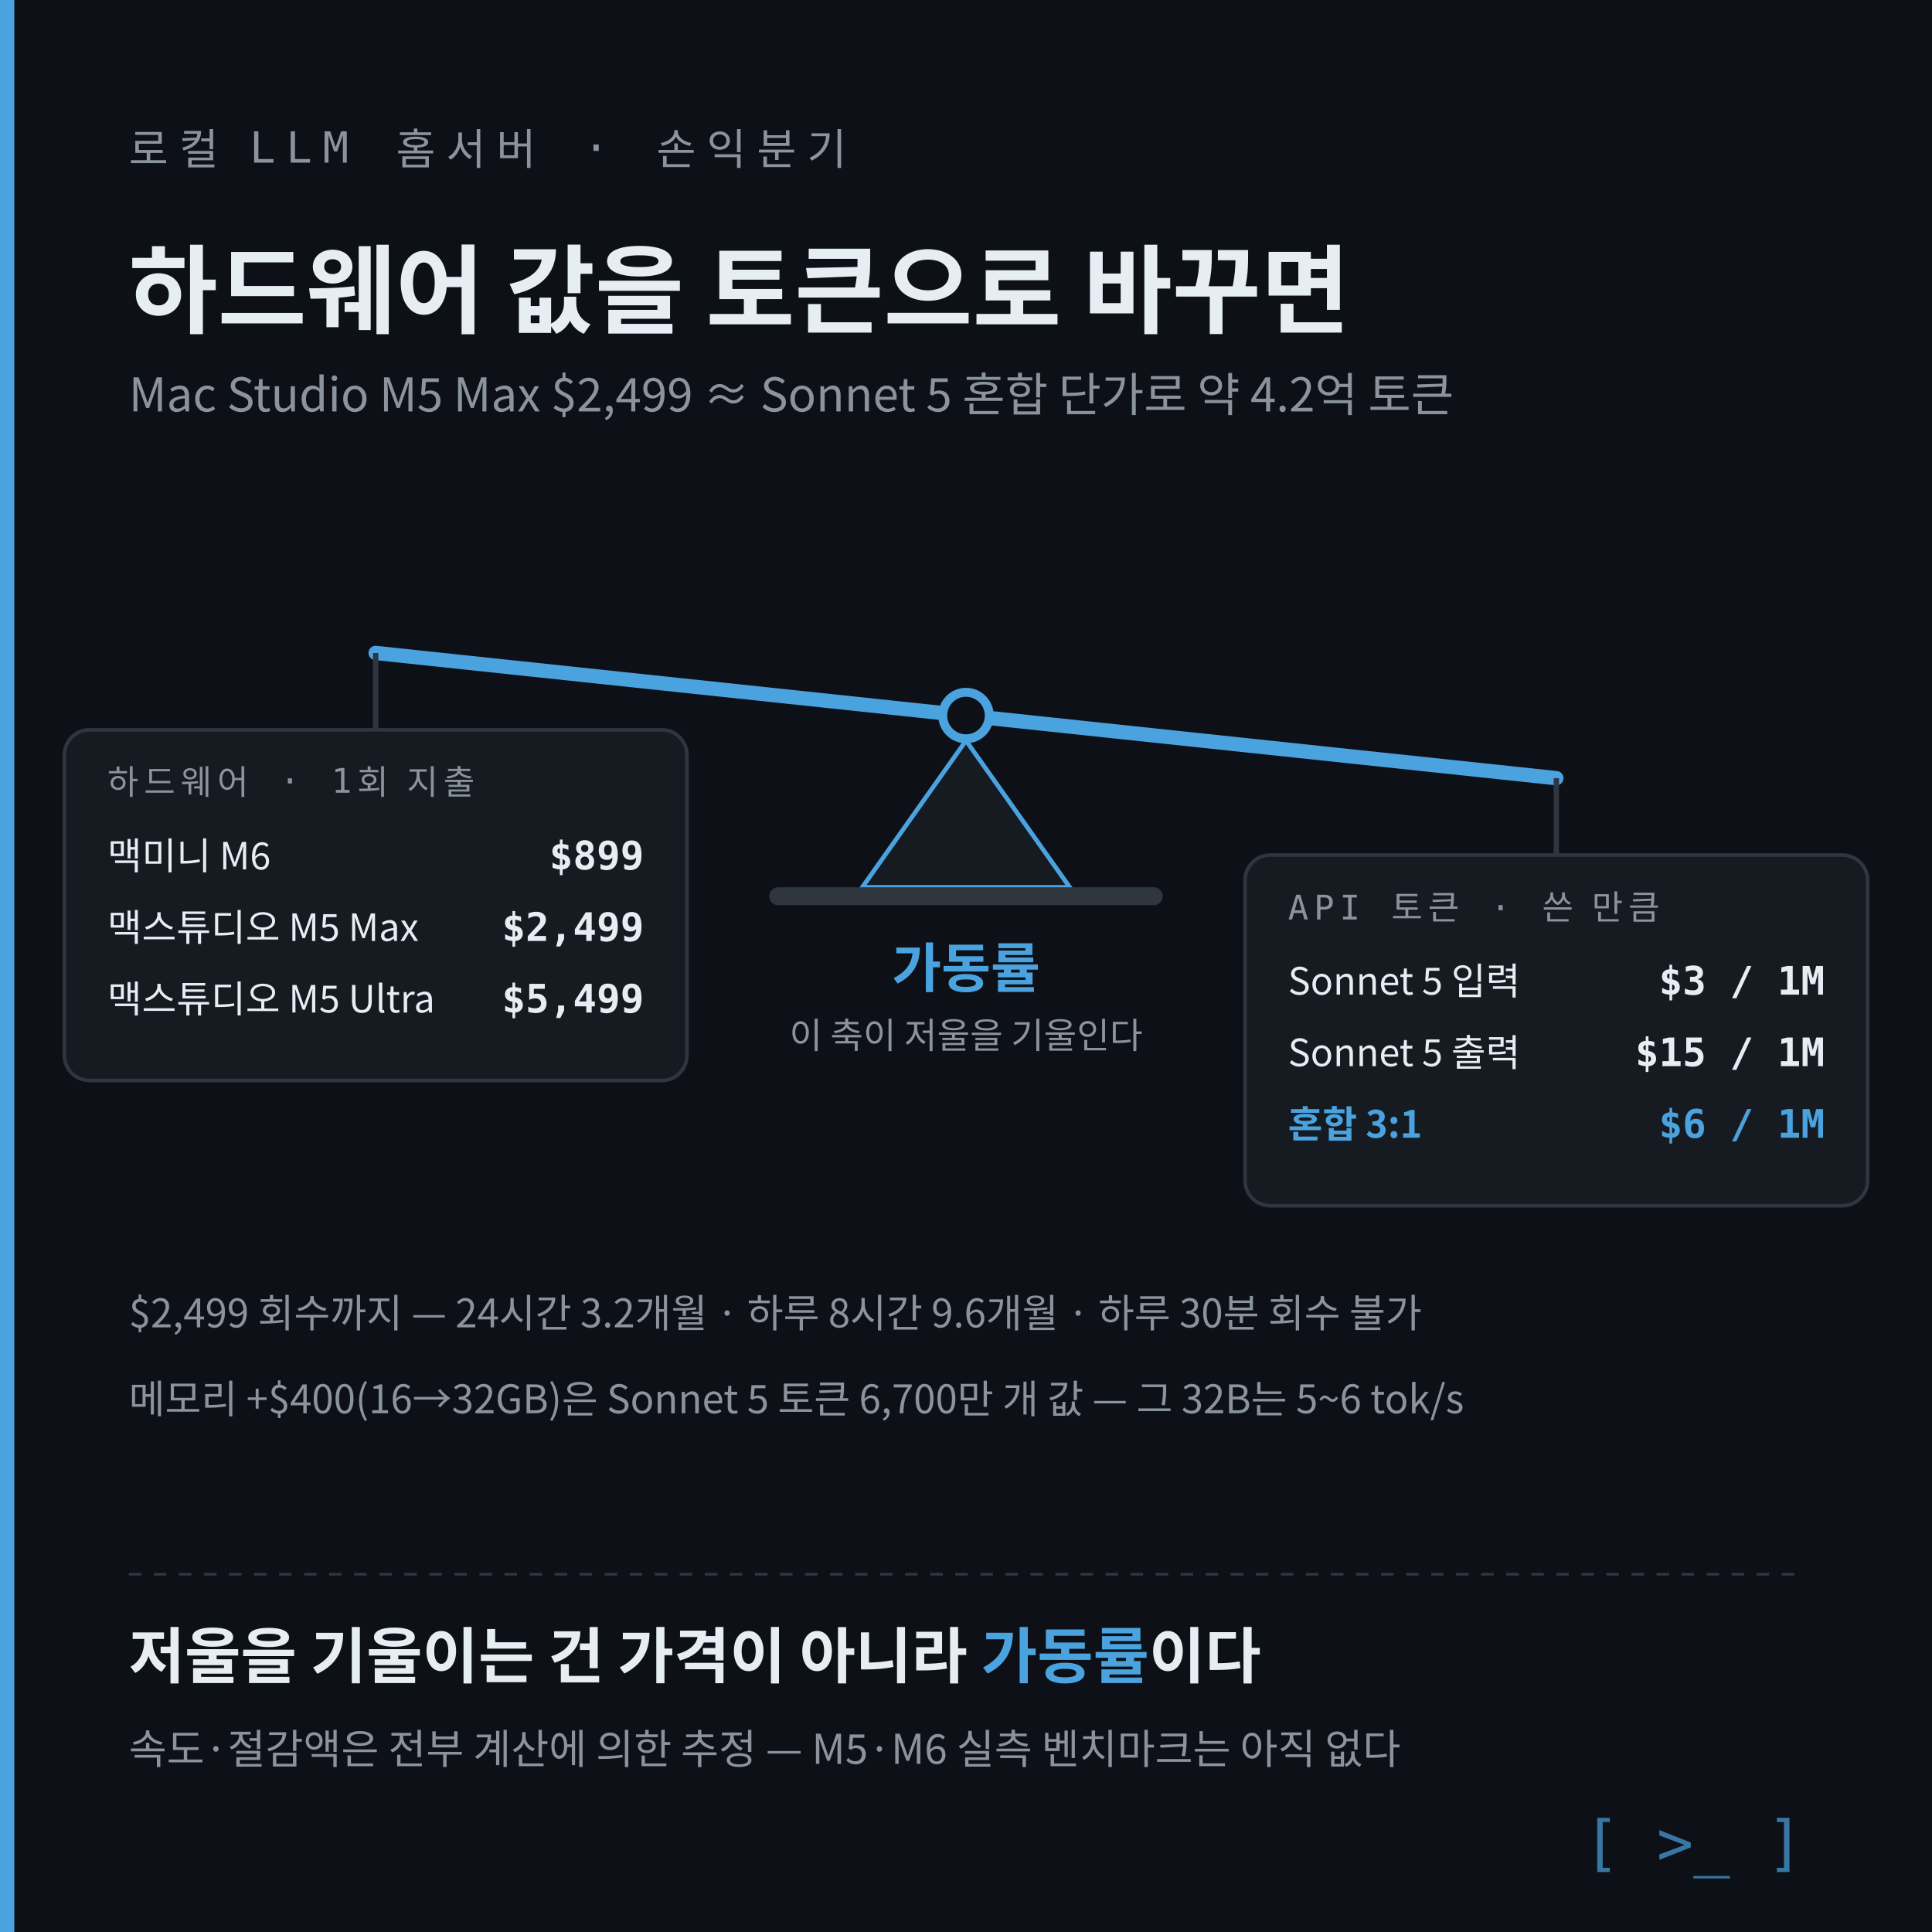
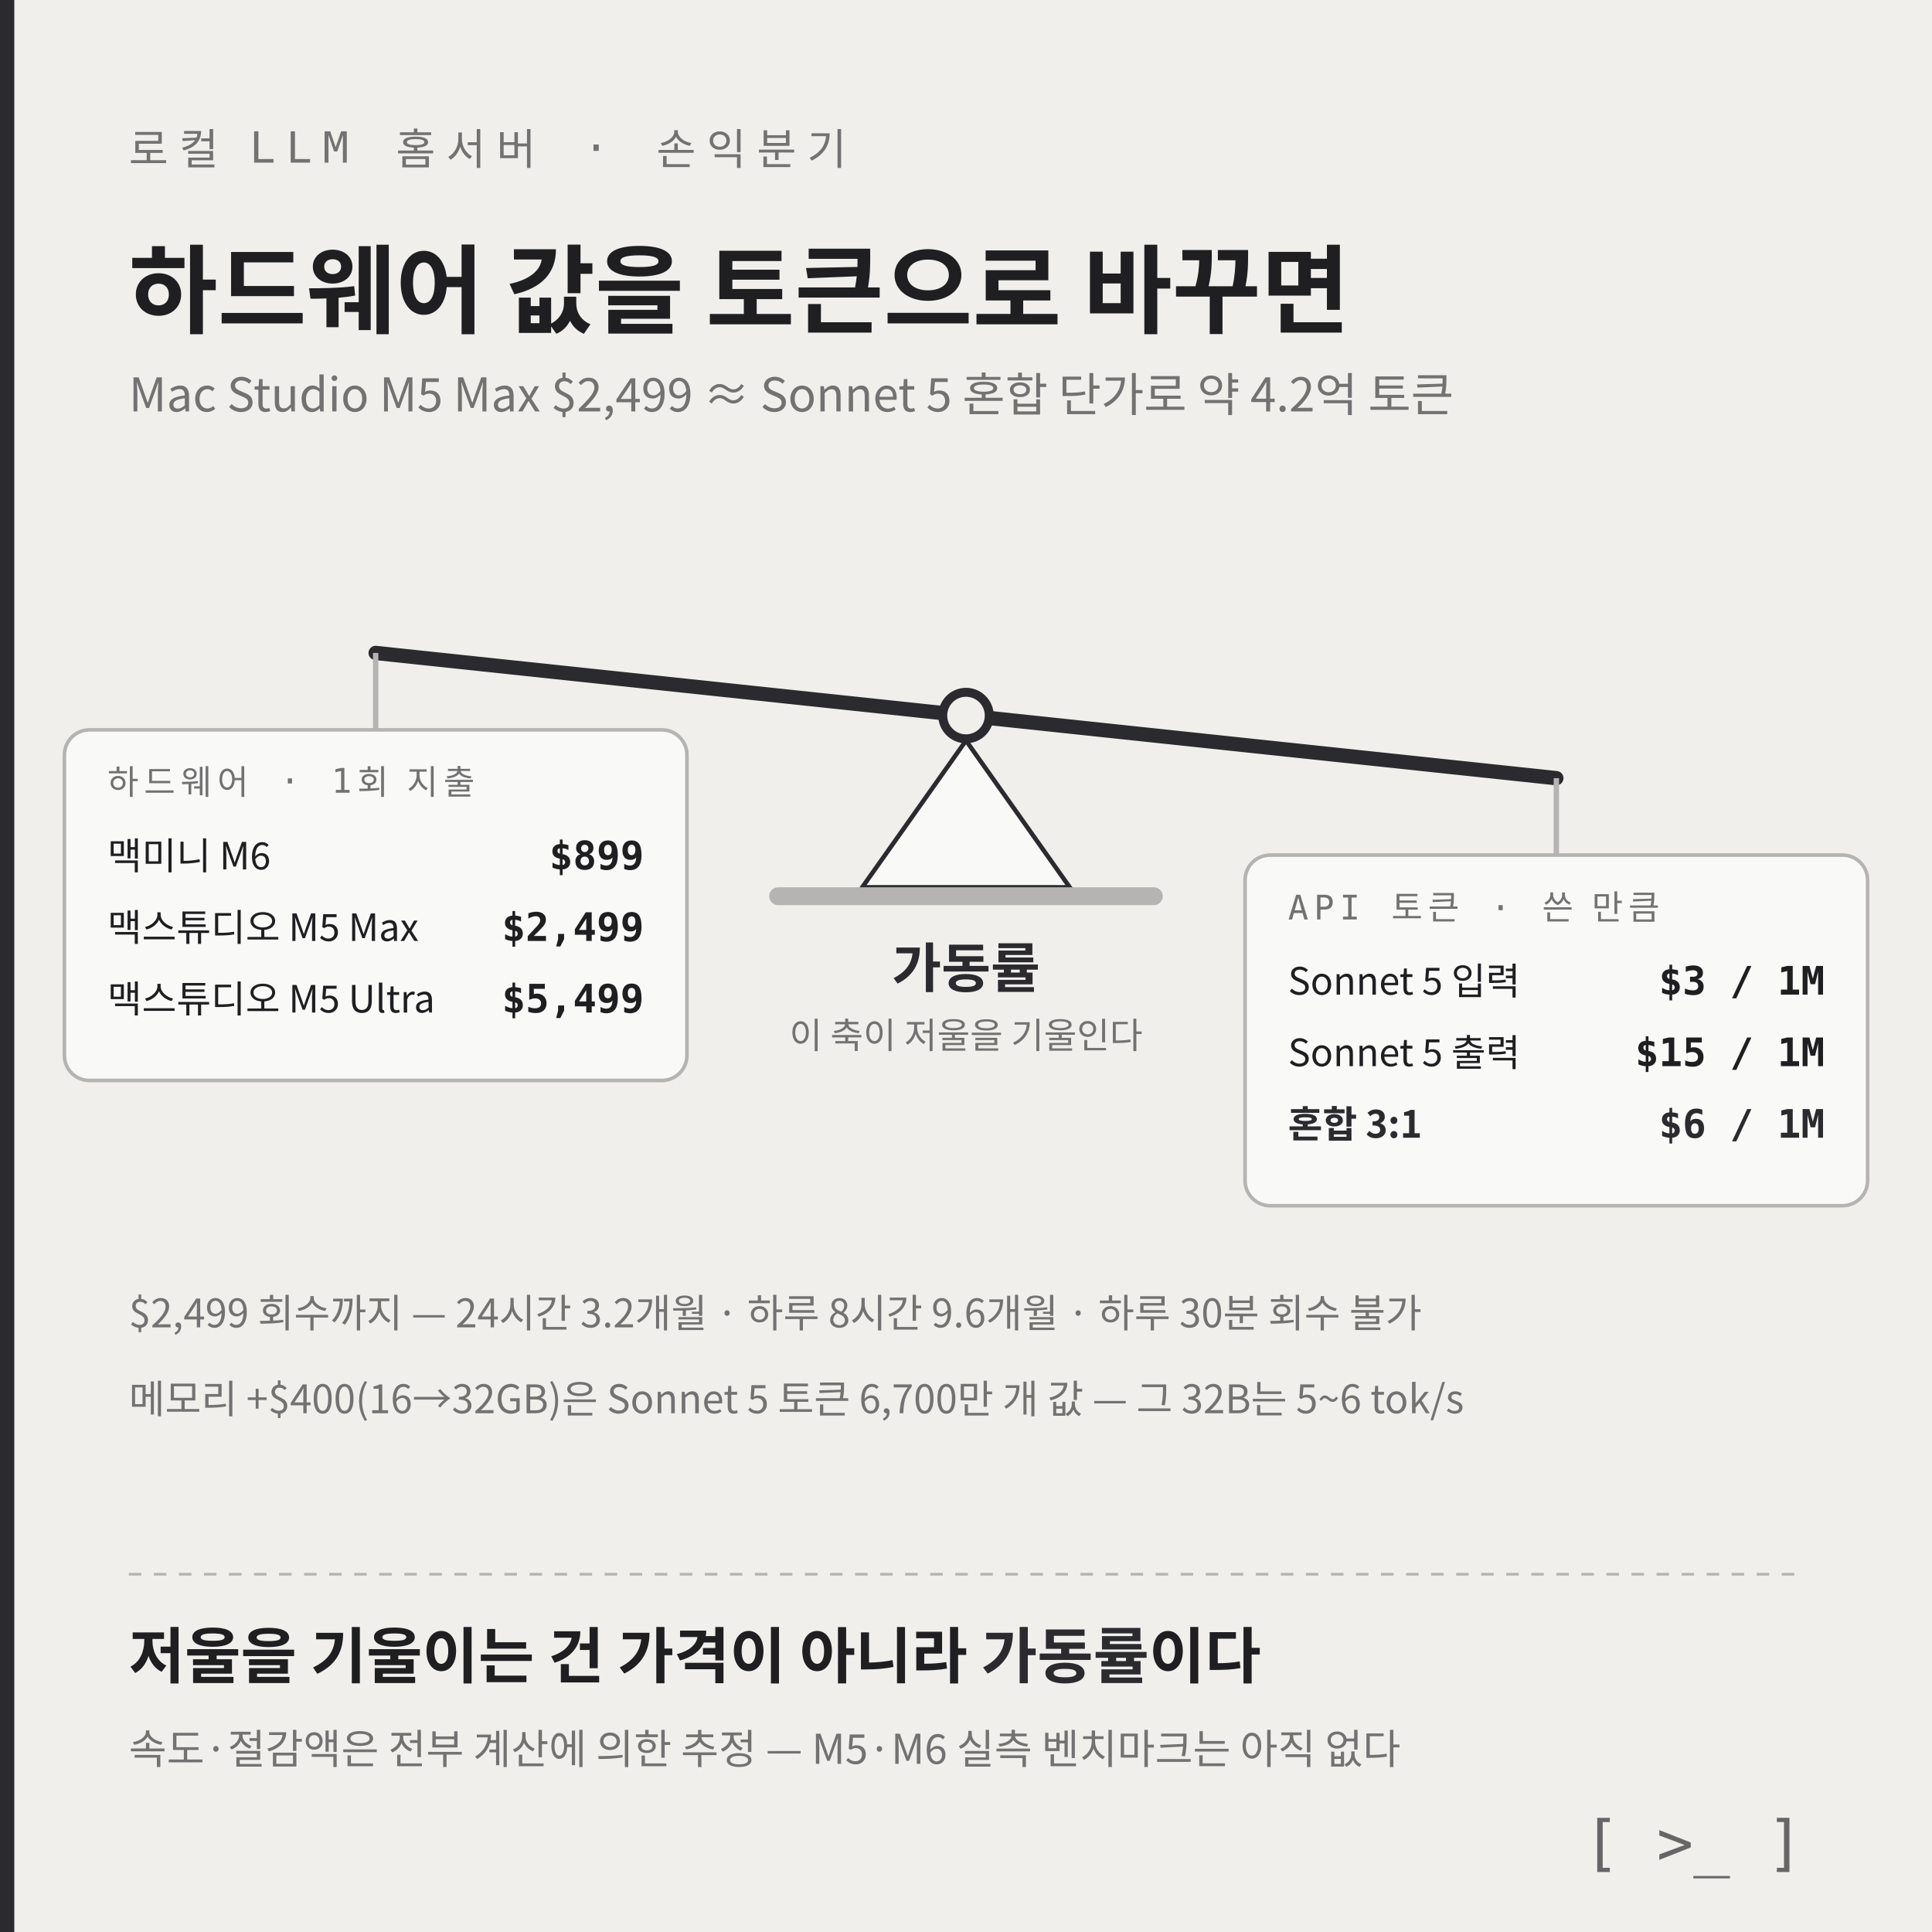
<svg xmlns="http://www.w3.org/2000/svg" width="1080" height="1080" viewBox="0 0 1080 1080" font-family="'Noto Sans KR','Noto Sans CJK KR','Apple SD Gothic Neo',sans-serif">
-   <rect width="1080" height="1080" fill="#0d1117" />
-   <rect x="0" y="0" width="8" height="1080" fill="#4aa3df" />
-   <text x="72" y="92" fill="#8b949e" font-size="24" font-family="monospace" letter-spacing="6">로컬 LLM 홈서버 · 손익분기</text>
-   <text x="72" y="182" fill="#e6edf3" font-size="54" font-weight="800">하드웨어 값을 토큰으로 바꾸면</text>
-   <text x="72" y="230" fill="#8b949e" font-size="26">Mac Studio M5 Max $2,499 ≈ Sonnet 5 혼합 단가로 약 4.2억 토큰</text>
-   <line x1="210" y1="365" x2="870" y2="435" stroke="#4aa3df" stroke-width="8" stroke-linecap="round" />
-   <circle cx="540" cy="400" r="13" fill="#0d1117" stroke="#4aa3df" stroke-width="5" />
-   <path d="M540 414 L 598 496 L 482 496 Z" fill="#161b22" stroke="#4aa3df" stroke-width="2.5" />
-   <rect x="430" y="496" width="220" height="10" rx="5" fill="#30363d" />
-   <text x="540" y="552" fill="#4aa3df" font-size="30" font-weight="800" text-anchor="middle">가동률</text>
-   <text x="540" y="586" fill="#8b949e" font-size="20" text-anchor="middle">이 축이 저울을 기울인다</text>
-   <line x1="210" y1="365" x2="210" y2="408" stroke="#30363d" stroke-width="3" />
-   <line x1="870" y1="435" x2="870" y2="478" stroke="#30363d" stroke-width="3" />
-   <rect x="36" y="408" width="348" height="196" rx="14" fill="#161b22" stroke="#30363d" stroke-width="2" />
-   <text x="60" y="444" fill="#8b949e" font-size="19" font-family="monospace" letter-spacing="3">하드웨어 · 1회 지출</text>
-   <text x="60" y="486" fill="#e6edf3" font-size="21">맥미니 M6</text>
-   <text x="360" y="486" fill="#e6edf3" font-size="22" font-weight="700" text-anchor="end" font-family="monospace">$899</text>
-   <text x="60" y="526" fill="#e6edf3" font-size="21">맥스튜디오 M5 Max</text>
-   <text x="360" y="526" fill="#e6edf3" font-size="22" font-weight="700" text-anchor="end" font-family="monospace">$2,499</text>
-   <text x="60" y="566" fill="#e6edf3" font-size="21">맥스튜디오 M5 Ultra</text>
-   <text x="360" y="566" fill="#e6edf3" font-size="22" font-weight="700" text-anchor="end" font-family="monospace">$5,499</text>
-   <rect x="696" y="478" width="348" height="196" rx="14" fill="#161b22" stroke="#30363d" stroke-width="2" />
-   <text x="720" y="514" fill="#8b949e" font-size="19" font-family="monospace" letter-spacing="3">API 토큰 · 쓴 만큼</text>
-   <text x="720" y="556" fill="#e6edf3" font-size="21">Sonnet 5 입력</text>
-   <text x="1020" y="556" fill="#e6edf3" font-size="22" font-weight="700" text-anchor="end" font-family="monospace">$3 / 1M</text>
-   <text x="720" y="596" fill="#e6edf3" font-size="21">Sonnet 5 출력</text>
-   <text x="1020" y="596" fill="#e6edf3" font-size="22" font-weight="700" text-anchor="end" font-family="monospace">$15 / 1M</text>
-   <text x="720" y="636" fill="#4aa3df" font-size="21" font-weight="700">혼합 3:1</text>
-   <text x="1020" y="636" fill="#4aa3df" font-size="22" font-weight="800" text-anchor="end" font-family="monospace">$6 / 1M</text>
-   <text x="72" y="742" fill="#8b949e" font-size="22">$2,499 회수까지 — 24시간 3.2개월 · 하루 8시간 9.6개월 · 하루 30분 회수 불가</text>
-   <text x="72" y="790" fill="#8b949e" font-size="22">메모리 +$400(16→32GB)은 Sonnet 5 토큰 6,700만 개 값 — 그 32B는 5~6 tok/s</text>
-   <line x1="72" y1="880" x2="1008" y2="880" stroke="#30363d" stroke-width="1.5" stroke-dasharray="7 7" />
-   <text x="72" y="938" fill="#e6edf3" font-size="34" font-weight="700">저울을 기울이는 건 가격이 아니라 <tspan fill="#4aa3df" font-weight="800">가동률</tspan>이다</text>
-   <text x="72" y="986" fill="#8b949e" font-size="23">속도·절감액은 전부 계산에 의한 추정 — M5·M6 실측 벤치마크는 아직 없다</text>
-   <text x="1008" y="1042" fill="#4aa3df" font-size="34" text-anchor="end" font-family="monospace" opacity="0.7">[ &gt;_ ]</text>
+   <rect width="1080" height="1080" fill="#f0efec" />
+   <rect x="0" y="0" width="8" height="1080" fill="#2b2b2f" />
+   <text x="72" y="92" fill="#737273" font-size="24" font-family="monospace" letter-spacing="6">로컬 LLM 홈서버 · 손익분기</text>
+   <text x="72" y="182" fill="#1f1f22" font-size="54" font-weight="800">하드웨어 값을 토큰으로 바꾸면</text>
+   <text x="72" y="230" fill="#737273" font-size="26">Mac Studio M5 Max $2,499 ≈ Sonnet 5 혼합 단가로 약 4.2억 토큰</text>
+   <line x1="210" y1="365" x2="870" y2="435" stroke="#2b2b2f" stroke-width="8" stroke-linecap="round" />
+   <circle cx="540" cy="400" r="13" fill="#f0efec" stroke="#2b2b2f" stroke-width="5" />
+   <path d="M540 414 L 598 496 L 482 496 Z" fill="#f9f9f8" stroke="#2b2b2f" stroke-width="2.5" />
+   <rect x="430" y="496" width="220" height="10" rx="5" fill="#b5b4b3" />
+   <text x="540" y="552" fill="#2b2b2f" font-size="30" font-weight="800" text-anchor="middle">가동률</text>
+   <text x="540" y="586" fill="#737273" font-size="20" text-anchor="middle">이 축이 저울을 기울인다</text>
+   <line x1="210" y1="365" x2="210" y2="408" stroke="#b5b4b3" stroke-width="3" />
+   <line x1="870" y1="435" x2="870" y2="478" stroke="#b5b4b3" stroke-width="3" />
+   <rect x="36" y="408" width="348" height="196" rx="14" fill="#f9f9f8" stroke="#b5b4b3" stroke-width="2" />
+   <text x="60" y="444" fill="#737273" font-size="19" font-family="monospace" letter-spacing="3">하드웨어 · 1회 지출</text>
+   <text x="60" y="486" fill="#1f1f22" font-size="21">맥미니 M6</text>
+   <text x="360" y="486" fill="#1f1f22" font-size="22" font-weight="700" text-anchor="end" font-family="monospace">$899</text>
+   <text x="60" y="526" fill="#1f1f22" font-size="21">맥스튜디오 M5 Max</text>
+   <text x="360" y="526" fill="#1f1f22" font-size="22" font-weight="700" text-anchor="end" font-family="monospace">$2,499</text>
+   <text x="60" y="566" fill="#1f1f22" font-size="21">맥스튜디오 M5 Ultra</text>
+   <text x="360" y="566" fill="#1f1f22" font-size="22" font-weight="700" text-anchor="end" font-family="monospace">$5,499</text>
+   <rect x="696" y="478" width="348" height="196" rx="14" fill="#f9f9f8" stroke="#b5b4b3" stroke-width="2" />
+   <text x="720" y="514" fill="#737273" font-size="19" font-family="monospace" letter-spacing="3">API 토큰 · 쓴 만큼</text>
+   <text x="720" y="556" fill="#1f1f22" font-size="21">Sonnet 5 입력</text>
+   <text x="1020" y="556" fill="#1f1f22" font-size="22" font-weight="700" text-anchor="end" font-family="monospace">$3 / 1M</text>
+   <text x="720" y="596" fill="#1f1f22" font-size="21">Sonnet 5 출력</text>
+   <text x="1020" y="596" fill="#1f1f22" font-size="22" font-weight="700" text-anchor="end" font-family="monospace">$15 / 1M</text>
+   <text x="720" y="636" fill="#2b2b2f" font-size="21" font-weight="700">혼합 3:1</text>
+   <text x="1020" y="636" fill="#2b2b2f" font-size="22" font-weight="800" text-anchor="end" font-family="monospace">$6 / 1M</text>
+   <text x="72" y="742" fill="#737273" font-size="22">$2,499 회수까지 — 24시간 3.2개월 · 하루 8시간 9.6개월 · 하루 30분 회수 불가</text>
+   <text x="72" y="790" fill="#737273" font-size="22">메모리 +$400(16→32GB)은 Sonnet 5 토큰 6,700만 개 값 — 그 32B는 5~6 tok/s</text>
+   <line x1="72" y1="880" x2="1008" y2="880" stroke="#b5b4b3" stroke-width="1.5" stroke-dasharray="7 7" />
+   <text x="72" y="938" fill="#1f1f22" font-size="34" font-weight="700">저울을 기울이는 건 가격이 아니라 <tspan fill="#2b2b2f" font-weight="800">가동률</tspan>이다</text>
+   <text x="72" y="986" fill="#737273" font-size="23">속도·절감액은 전부 계산에 의한 추정 — M5·M6 실측 벤치마크는 아직 없다</text>
+   <text x="1008" y="1042" fill="#2b2b2f" font-size="34" text-anchor="end" font-family="monospace" opacity="0.7">[ &gt;_ ]</text>
</svg>
